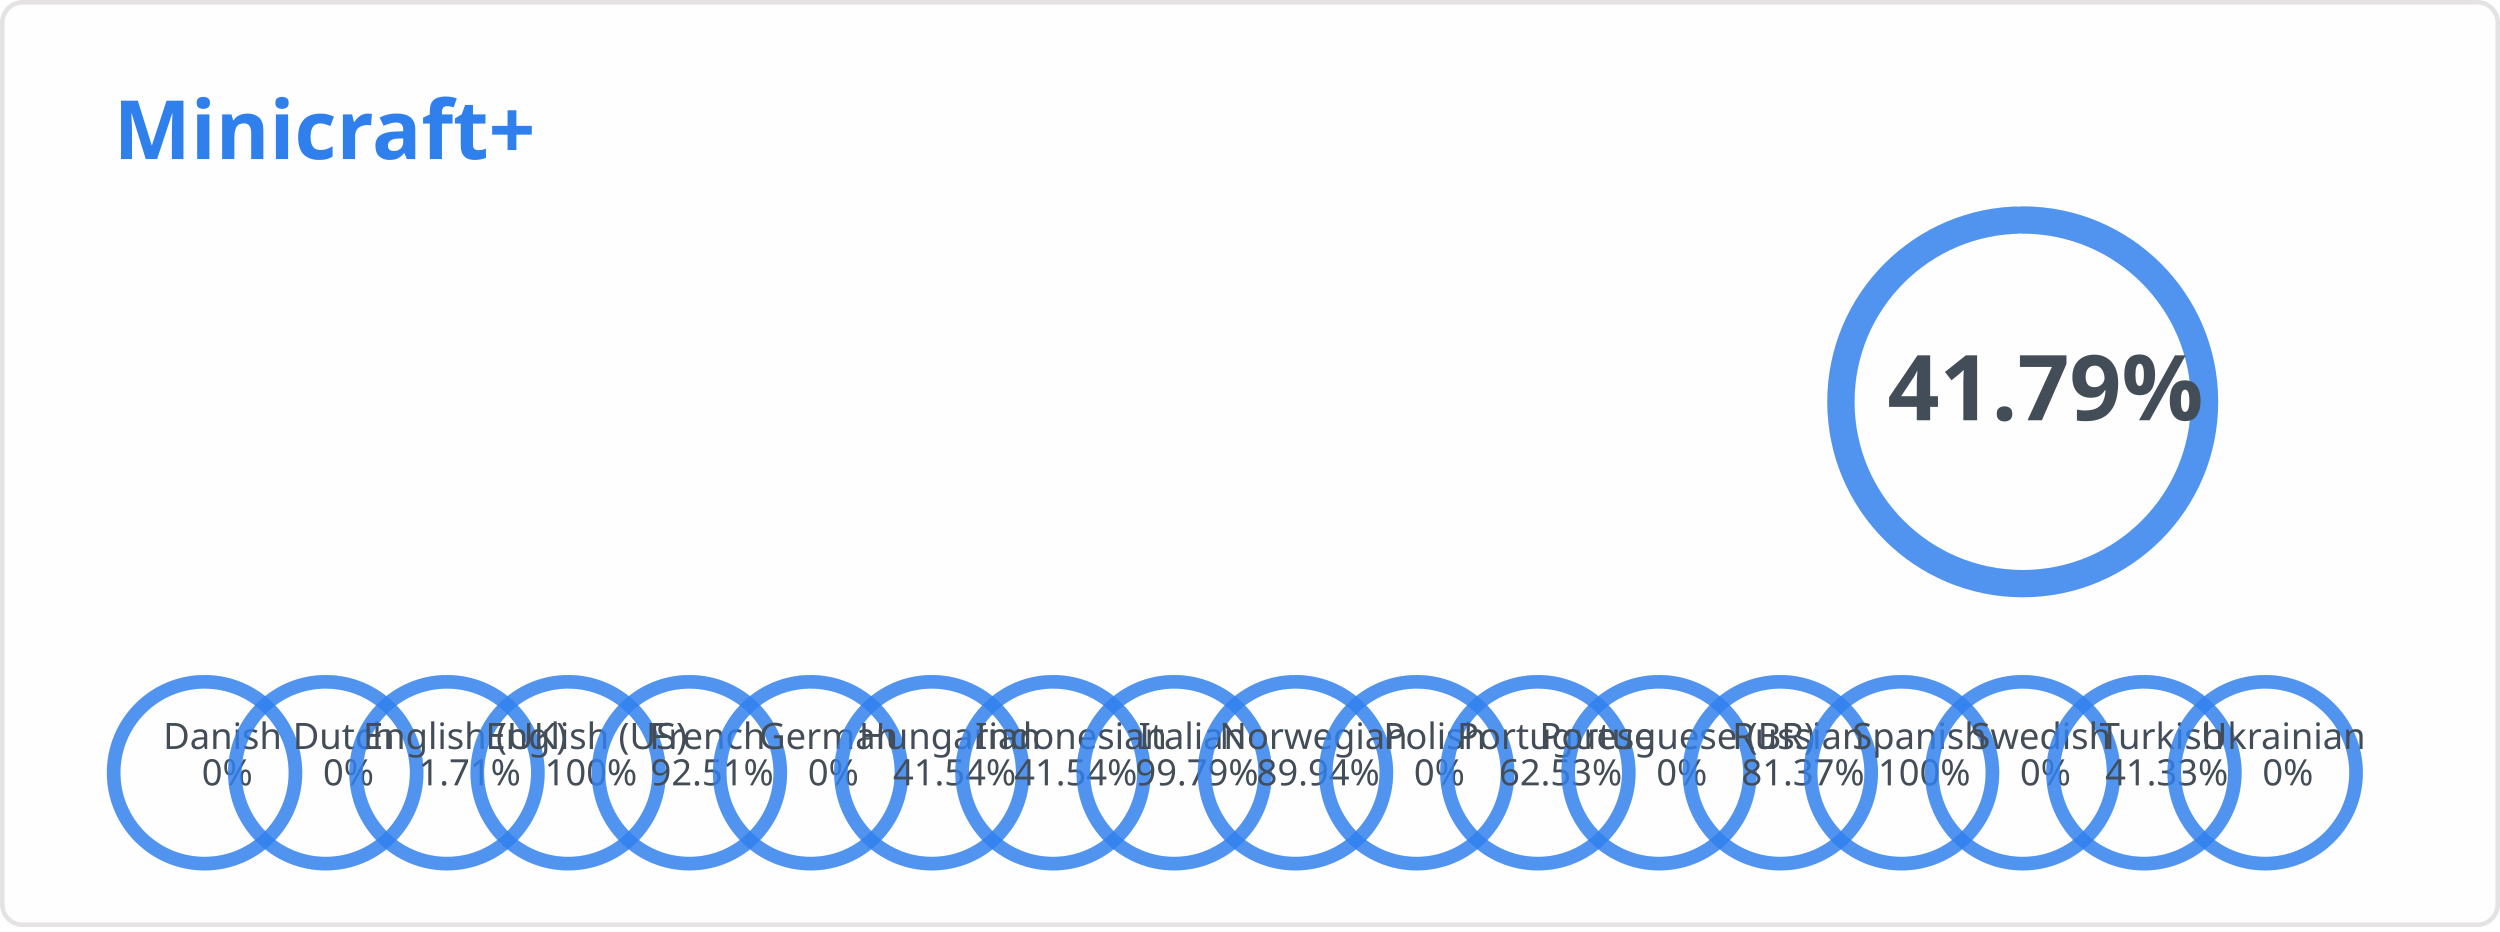
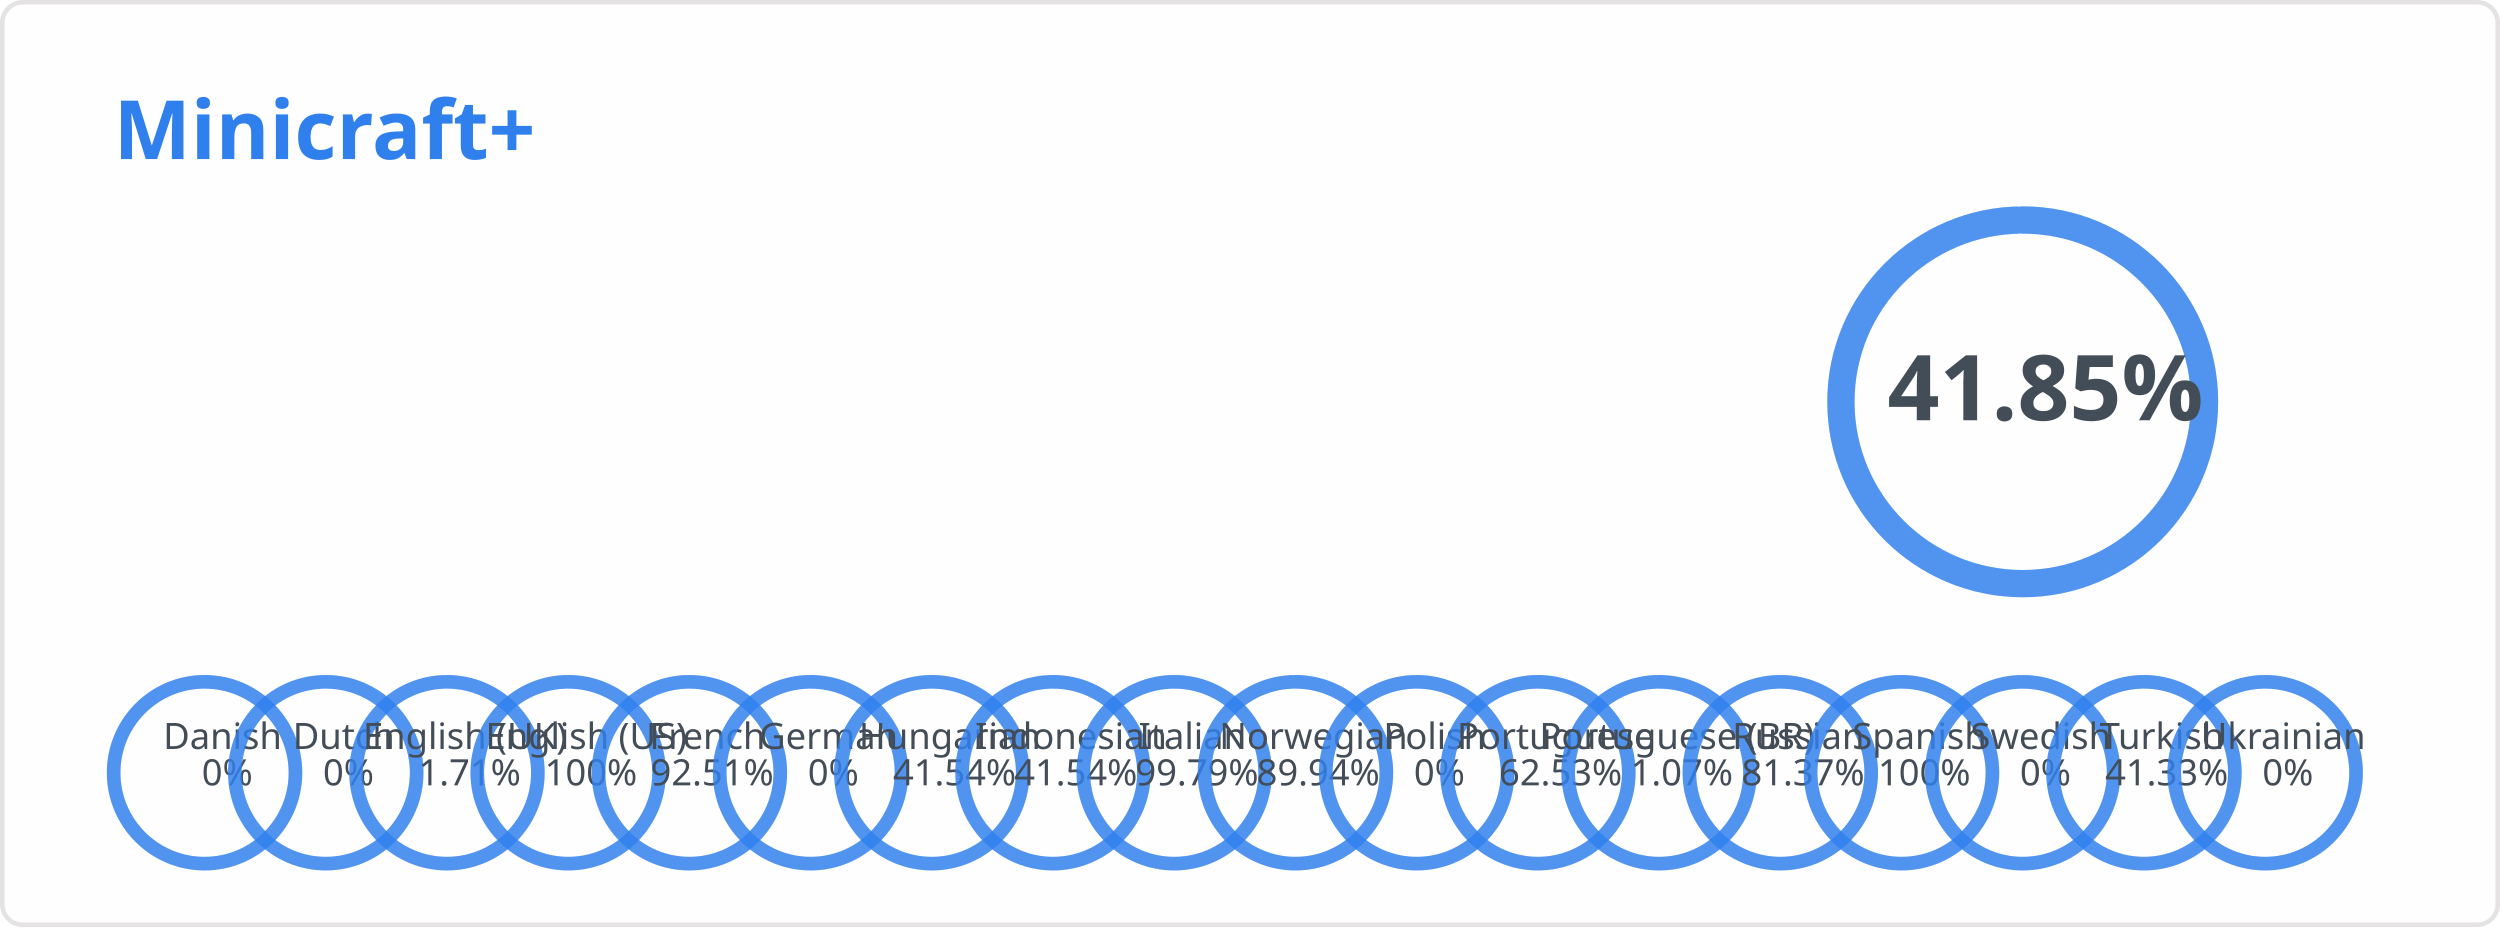
<svg xmlns="http://www.w3.org/2000/svg" width="550" height="205" viewBox="0 0 550 205" fill="none" role="img" aria-labelledby="descId">
  <style>
          .header {
            font: 600 18px 'Segoe UI', Ubuntu, Sans-Serif;
            fill: #2f80ed;
            animation: fadeInAnimation 0.8s ease-in-out forwards;
          }
          @supports(-moz-appearance: auto) {
            /* Selector detects Firefox */
            .header { font-size: 15.5px; }
          }
          
        .stat {
            font: 600 14px 'Segoe UI', Ubuntu, "Helvetica Neue", Sans-Serif; fill: #434d58;
        }
        @supports(-moz-appearance: auto) {
            /* Selector detects Firefox */
            .stat { font-size:12px; }
        }
        .stagger {
            opacity: 0;
            animation: fadeInAnimation 0.3s ease-in-out forwards;
        }
        .rank-text {
            font: 800 20px 'Segoe UI', Ubuntu, Sans-Serif; fill: #434d58;
            animation: scaleInAnimation 0.3s ease-in-out forwards;
        }
        .lang-text {
            font: 500 8px 'Segoe UI', Ubuntu, Sans-Serif; fill: #434d58;
            animation: scaleInAnimation 0.3s ease-in-out forwards;
        }
        
        .not_bold { font-weight: 400 }
        .bold { font-weight: 700 }

        .rank-circle-rim {
            stroke: #2f80ed;
            fill: none;
            stroke-width: 6;
            opacity: 0.2;
        }
        .rank-circle {
            stroke: #2f80ed;
            stroke-dasharray: 250;
            fill: none;
            stroke-width: 6;
            stroke-linecap: round;
            opacity: 0.8;
            transform: rotate(-90deg);
            animation: rankAnimation 1s forwards ease-in-out;
        }
        .lang-circle-rim {
            stroke: #2f80ed;
            fill: none;
            stroke-width: 3;
            opacity: 0.2;
        }
        .lang-circle {
            stroke: #2f80ed;
            stroke-dasharray: 125;
            fill: none;
            stroke-width: 3;
            stroke-linecap: round;
            opacity: 0.8;
            transform: rotate(-90deg);
        }
        
        @keyframes rankAnimation {
            from {
                stroke-dashoffset: 251.327;
            }
            to {
-                 stroke-dashoffset: 146.298;
+                 stroke-dashoffset: 146.147;
            }
        }
    
    

        @keyframes langAnimation_da {
            from {
                stroke-dashoffset: 125.664;
            }
            to {
                stroke-dashoffset: 125.664;
            }
        }
    

        @keyframes langAnimation_nl {
            from {
                stroke-dashoffset: 125.664;
            }
            to {
                stroke-dashoffset: 125.664;
            }
        }
    

        @keyframes langAnimation_en-gb {
            from {
                stroke-dashoffset: 125.664;
            }
            to {
                stroke-dashoffset: 123.515;
            }
        }
    

        @keyframes langAnimation_en-us {
            from {
                stroke-dashoffset: 125.664;
            }
            to {
                stroke-dashoffset: 0;
            }
        }
    

        @keyframes langAnimation_fr {
            from {
                stroke-dashoffset: 125.664;
            }
            to {
                stroke-dashoffset: 9.412;
            }
        }
    

        @keyframes langAnimation_de {
            from {
                stroke-dashoffset: 125.664;
            }
            to {
                stroke-dashoffset: 125.664;
            }
        }
    

        @keyframes langAnimation_hu {
            from {
                stroke-dashoffset: 125.664;
            }
            to {
                stroke-dashoffset: 73.463;
            }
        }
    

        @keyframes langAnimation_id {
            from {
                stroke-dashoffset: 125.664;
            }
            to {
                stroke-dashoffset: 73.463;
            }
        }
    

        @keyframes langAnimation_it {
            from {
                stroke-dashoffset: 125.664;
            }
            to {
                stroke-dashoffset: 0.264;
            }
        }
    

        @keyframes langAnimation_no {
            from {
                stroke-dashoffset: 125.664;
            }
            to {
                stroke-dashoffset: 12.642;
            }
        }
    

        @keyframes langAnimation_pl {
            from {
                stroke-dashoffset: 125.664;
            }
            to {
                stroke-dashoffset: 125.664;
            }
        }
    

        @keyframes langAnimation_pt {
            from {
                stroke-dashoffset: 125.664;
            }
            to {
                stroke-dashoffset: 47.086;
            }
        }
    

        @keyframes langAnimation_pt-br {
            from {
                stroke-dashoffset: 125.664;
            }
            to {
-                 stroke-dashoffset: 125.664;
+                 stroke-dashoffset: 124.319;
            }
        }
    

        @keyframes langAnimation_ru {
            from {
                stroke-dashoffset: 125.664;
            }
            to {
                stroke-dashoffset: 23.411;
            }
        }
    

        @keyframes langAnimation_es {
            from {
                stroke-dashoffset: 125.664;
            }
            to {
                stroke-dashoffset: 0;
            }
        }
    

        @keyframes langAnimation_sv {
            from {
                stroke-dashoffset: 125.664;
            }
            to {
                stroke-dashoffset: 125.664;
            }
        }
    

        @keyframes langAnimation_tr {
            from {
                stroke-dashoffset: 125.664;
            }
            to {
                stroke-dashoffset: 73.727;
            }
        }
    

        @keyframes langAnimation_uk {
            from {
                stroke-dashoffset: 125.664;
            }
            to {
                stroke-dashoffset: 125.664;
            }
        }
    

          
        /* Animations */
        @keyframes scaleInAnimation {
            from {
                transform: translate(-5px, 5px) scale(0);
            }
            to {
                transform: translate(-5px, 5px) scale(1);
            }
        }
        @keyframes fadeInAnimation {
            from {
                opacity: 0;
            }
            to {
                opacity: 1;
            }
        }
    
          
        </style>
  <rect data-testid="card-bg" x="0.5" y="0.5" rx="4.5" height="99%" stroke="#e4e2e2" width="549" fill="#fffefe" stroke-opacity="1" />
  <g data-testid="card-title" transform="translate(25, 35)">
    <g transform="translate(0, 0)">
      <text x="0" y="0" class="header" data-testid="header">Minicraft+</text>
    </g>
  </g>
  <g data-testid="main-card-body" transform="translate(0, 55)">
    <g data-testid="rank-circle" transform="translate(445, 33.4)">
      <circle class="rank-circle-rim" r="40" />
      <circle class="rank-circle" r="40" />
      <g class="rank-text">
        <text x="5" y="-3" dominant-baseline="middle" text-anchor="middle">
-                 41.79%
+                 41.85%
            </text>
      </g>
    </g>
    <svg x="0" y="0">
      <g transform="translate(0, 0)">
        <g class="stagger" style="animation-delay: 450ms" transform="translate(25, 0)">
          <text class="stat bold" y="12.5">Reference Language:</text>
          <text class="stat bold" x="199.01" y="12.5">English (US)</text>
        </g>
      </g>
      <g transform="translate(0, 25)">
        <g class="stagger" style="animation-delay: 600ms" transform="translate(25, 0)">
          <text class="stat bold" y="12.5">Terms:</text>
          <text class="stat bold" x="199.01" y="12.5">467</text>
        </g>
      </g>
      <g transform="translate(0, 50)">
        <g class="stagger" style="animation-delay: 750ms" transform="translate(25, 0)">
          <text class="stat bold" y="12.5">Languages:</text>
          <text class="stat bold" x="199.01" y="12.5">18</text>
        </g>
      </g>
    </svg>
    <g data-testid="lang-circles" transform="translate(45, 115)">
      <g transform="translate(0)">
        <circle class="lang-circle-rim" r="20" />
        <circle class="lang-circle" r="20" style="animation: langAnimation_da 1s forwards ease-in-out" />
        <g class="lang-text">
          <text x="5" y="-3" dominant-baseline="middle" text-anchor="middle">
            <tspan x="5" dy="-5">Danish</tspan>
            <tspan x="5" dy="1em">0%</tspan>
          </text>
        </g>
      </g>
      <g transform="translate(26.66667)">
        <circle class="lang-circle-rim" r="20" />
        <circle class="lang-circle" r="20" style="animation: langAnimation_nl 1s forwards ease-in-out" />
        <g class="lang-text">
          <text x="5" y="-3" dominant-baseline="middle" text-anchor="middle">
            <tspan x="5" dy="-5">Dutch</tspan>
            <tspan x="5" dy="1em">0%</tspan>
          </text>
        </g>
      </g>
      <g transform="translate(53.33333)">
        <circle class="lang-circle-rim" r="20" />
        <circle class="lang-circle" r="20" style="animation: langAnimation_en-gb 1s forwards ease-in-out" />
        <g class="lang-text">
          <text x="5" y="-3" dominant-baseline="middle" text-anchor="middle">
            <tspan x="5" dy="-5">English (UK)</tspan>
            <tspan x="5" dy="1em">1.71%</tspan>
          </text>
        </g>
      </g>
      <g transform="translate(80)">
        <circle class="lang-circle-rim" r="20" />
        <circle class="lang-circle" r="20" style="animation: langAnimation_en-us 1s forwards ease-in-out" />
        <g class="lang-text">
          <text x="5" y="-3" dominant-baseline="middle" text-anchor="middle">
            <tspan x="5" dy="-5">English (US)</tspan>
            <tspan x="5" dy="1em">100%</tspan>
          </text>
        </g>
      </g>
      <g transform="translate(106.6667)">
        <circle class="lang-circle-rim" r="20" />
        <circle class="lang-circle" r="20" style="animation: langAnimation_fr 1s forwards ease-in-out" />
        <g class="lang-text">
          <text x="5" y="-3" dominant-baseline="middle" text-anchor="middle">
            <tspan x="5" dy="-5">French</tspan>
            <tspan x="5" dy="1em">92.51%</tspan>
          </text>
        </g>
      </g>
      <g transform="translate(133.3333)">
        <circle class="lang-circle-rim" r="20" />
        <circle class="lang-circle" r="20" style="animation: langAnimation_de 1s forwards ease-in-out" />
        <g class="lang-text">
          <text x="5" y="-3" dominant-baseline="middle" text-anchor="middle">
            <tspan x="5" dy="-5">German</tspan>
            <tspan x="5" dy="1em">0%</tspan>
          </text>
        </g>
      </g>
      <g transform="translate(160)">
        <circle class="lang-circle-rim" r="20" />
        <circle class="lang-circle" r="20" style="animation: langAnimation_hu 1s forwards ease-in-out" />
        <g class="lang-text">
          <text x="5" y="-3" dominant-baseline="middle" text-anchor="middle">
            <tspan x="5" dy="-5">Hungarian</tspan>
            <tspan x="5" dy="1em">41.54%</tspan>
          </text>
        </g>
      </g>
      <g transform="translate(186.6667)">
        <circle class="lang-circle-rim" r="20" />
        <circle class="lang-circle" r="20" style="animation: langAnimation_id 1s forwards ease-in-out" />
        <g class="lang-text">
          <text x="5" y="-3" dominant-baseline="middle" text-anchor="middle">
            <tspan x="5" dy="-5">Indonesian</tspan>
            <tspan x="5" dy="1em">41.54%</tspan>
          </text>
        </g>
      </g>
      <g transform="translate(213.3333)">
        <circle class="lang-circle-rim" r="20" />
        <circle class="lang-circle" r="20" style="animation: langAnimation_it 1s forwards ease-in-out" />
        <g class="lang-text">
          <text x="5" y="-3" dominant-baseline="middle" text-anchor="middle">
            <tspan x="5" dy="-5">Italian</tspan>
            <tspan x="5" dy="1em">99.79%</tspan>
          </text>
        </g>
      </g>
      <g transform="translate(240)">
        <circle class="lang-circle-rim" r="20" />
        <circle class="lang-circle" r="20" style="animation: langAnimation_no 1s forwards ease-in-out" />
        <g class="lang-text">
          <text x="5" y="-3" dominant-baseline="middle" text-anchor="middle">
            <tspan x="5" dy="-5">Norwegian</tspan>
            <tspan x="5" dy="1em">89.94%</tspan>
          </text>
        </g>
      </g>
      <g transform="translate(266.6667)">
        <circle class="lang-circle-rim" r="20" />
        <circle class="lang-circle" r="20" style="animation: langAnimation_pl 1s forwards ease-in-out" />
        <g class="lang-text">
          <text x="5" y="-3" dominant-baseline="middle" text-anchor="middle">
            <tspan x="5" dy="-5">Polish</tspan>
            <tspan x="5" dy="1em">0%</tspan>
          </text>
        </g>
      </g>
      <g transform="translate(293.3333)">
        <circle class="lang-circle-rim" r="20" />
        <circle class="lang-circle" r="20" style="animation: langAnimation_pt 1s forwards ease-in-out" />
        <g class="lang-text">
          <text x="5" y="-3" dominant-baseline="middle" text-anchor="middle">
            <tspan x="5" dy="-5">Portuguese</tspan>
            <tspan x="5" dy="1em">62.53%</tspan>
          </text>
        </g>
      </g>
      <g transform="translate(320)">
        <circle class="lang-circle-rim" r="20" />
        <circle class="lang-circle" r="20" style="animation: langAnimation_pt-br 1s forwards ease-in-out" />
        <g class="lang-text">
          <text x="5" y="-3" dominant-baseline="middle" text-anchor="middle">
            <tspan x="5" dy="-5">Portuguese (BR)</tspan>
-             <tspan x="5" dy="1em">0%</tspan>
+             <tspan x="5" dy="1em">1.07%</tspan>
          </text>
        </g>
      </g>
      <g transform="translate(346.6667)">
        <circle class="lang-circle-rim" r="20" />
        <circle class="lang-circle" r="20" style="animation: langAnimation_ru 1s forwards ease-in-out" />
        <g class="lang-text">
          <text x="5" y="-3" dominant-baseline="middle" text-anchor="middle">
            <tspan x="5" dy="-5">Russian</tspan>
            <tspan x="5" dy="1em">81.37%</tspan>
          </text>
        </g>
      </g>
      <g transform="translate(373.3333)">
        <circle class="lang-circle-rim" r="20" />
        <circle class="lang-circle" r="20" style="animation: langAnimation_es 1s forwards ease-in-out" />
        <g class="lang-text">
          <text x="5" y="-3" dominant-baseline="middle" text-anchor="middle">
            <tspan x="5" dy="-5">Spanish</tspan>
            <tspan x="5" dy="1em">100%</tspan>
          </text>
        </g>
      </g>
      <g transform="translate(400)">
        <circle class="lang-circle-rim" r="20" />
        <circle class="lang-circle" r="20" style="animation: langAnimation_sv 1s forwards ease-in-out" />
        <g class="lang-text">
          <text x="5" y="-3" dominant-baseline="middle" text-anchor="middle">
            <tspan x="5" dy="-5">Swedish</tspan>
            <tspan x="5" dy="1em">0%</tspan>
          </text>
        </g>
      </g>
      <g transform="translate(426.6667)">
        <circle class="lang-circle-rim" r="20" />
        <circle class="lang-circle" r="20" style="animation: langAnimation_tr 1s forwards ease-in-out" />
        <g class="lang-text">
          <text x="5" y="-3" dominant-baseline="middle" text-anchor="middle">
            <tspan x="5" dy="-5">Turkish</tspan>
            <tspan x="5" dy="1em">41.33%</tspan>
          </text>
        </g>
      </g>
      <g transform="translate(453.3333)">
        <circle class="lang-circle-rim" r="20" />
        <circle class="lang-circle" r="20" style="animation: langAnimation_uk 1s forwards ease-in-out" />
        <g class="lang-text">
          <text x="5" y="-3" dominant-baseline="middle" text-anchor="middle">
            <tspan x="5" dy="-5">Ukrainian</tspan>
            <tspan x="5" dy="1em">0%</tspan>
          </text>
        </g>
      </g>
    </g>
  </g>
</svg>
